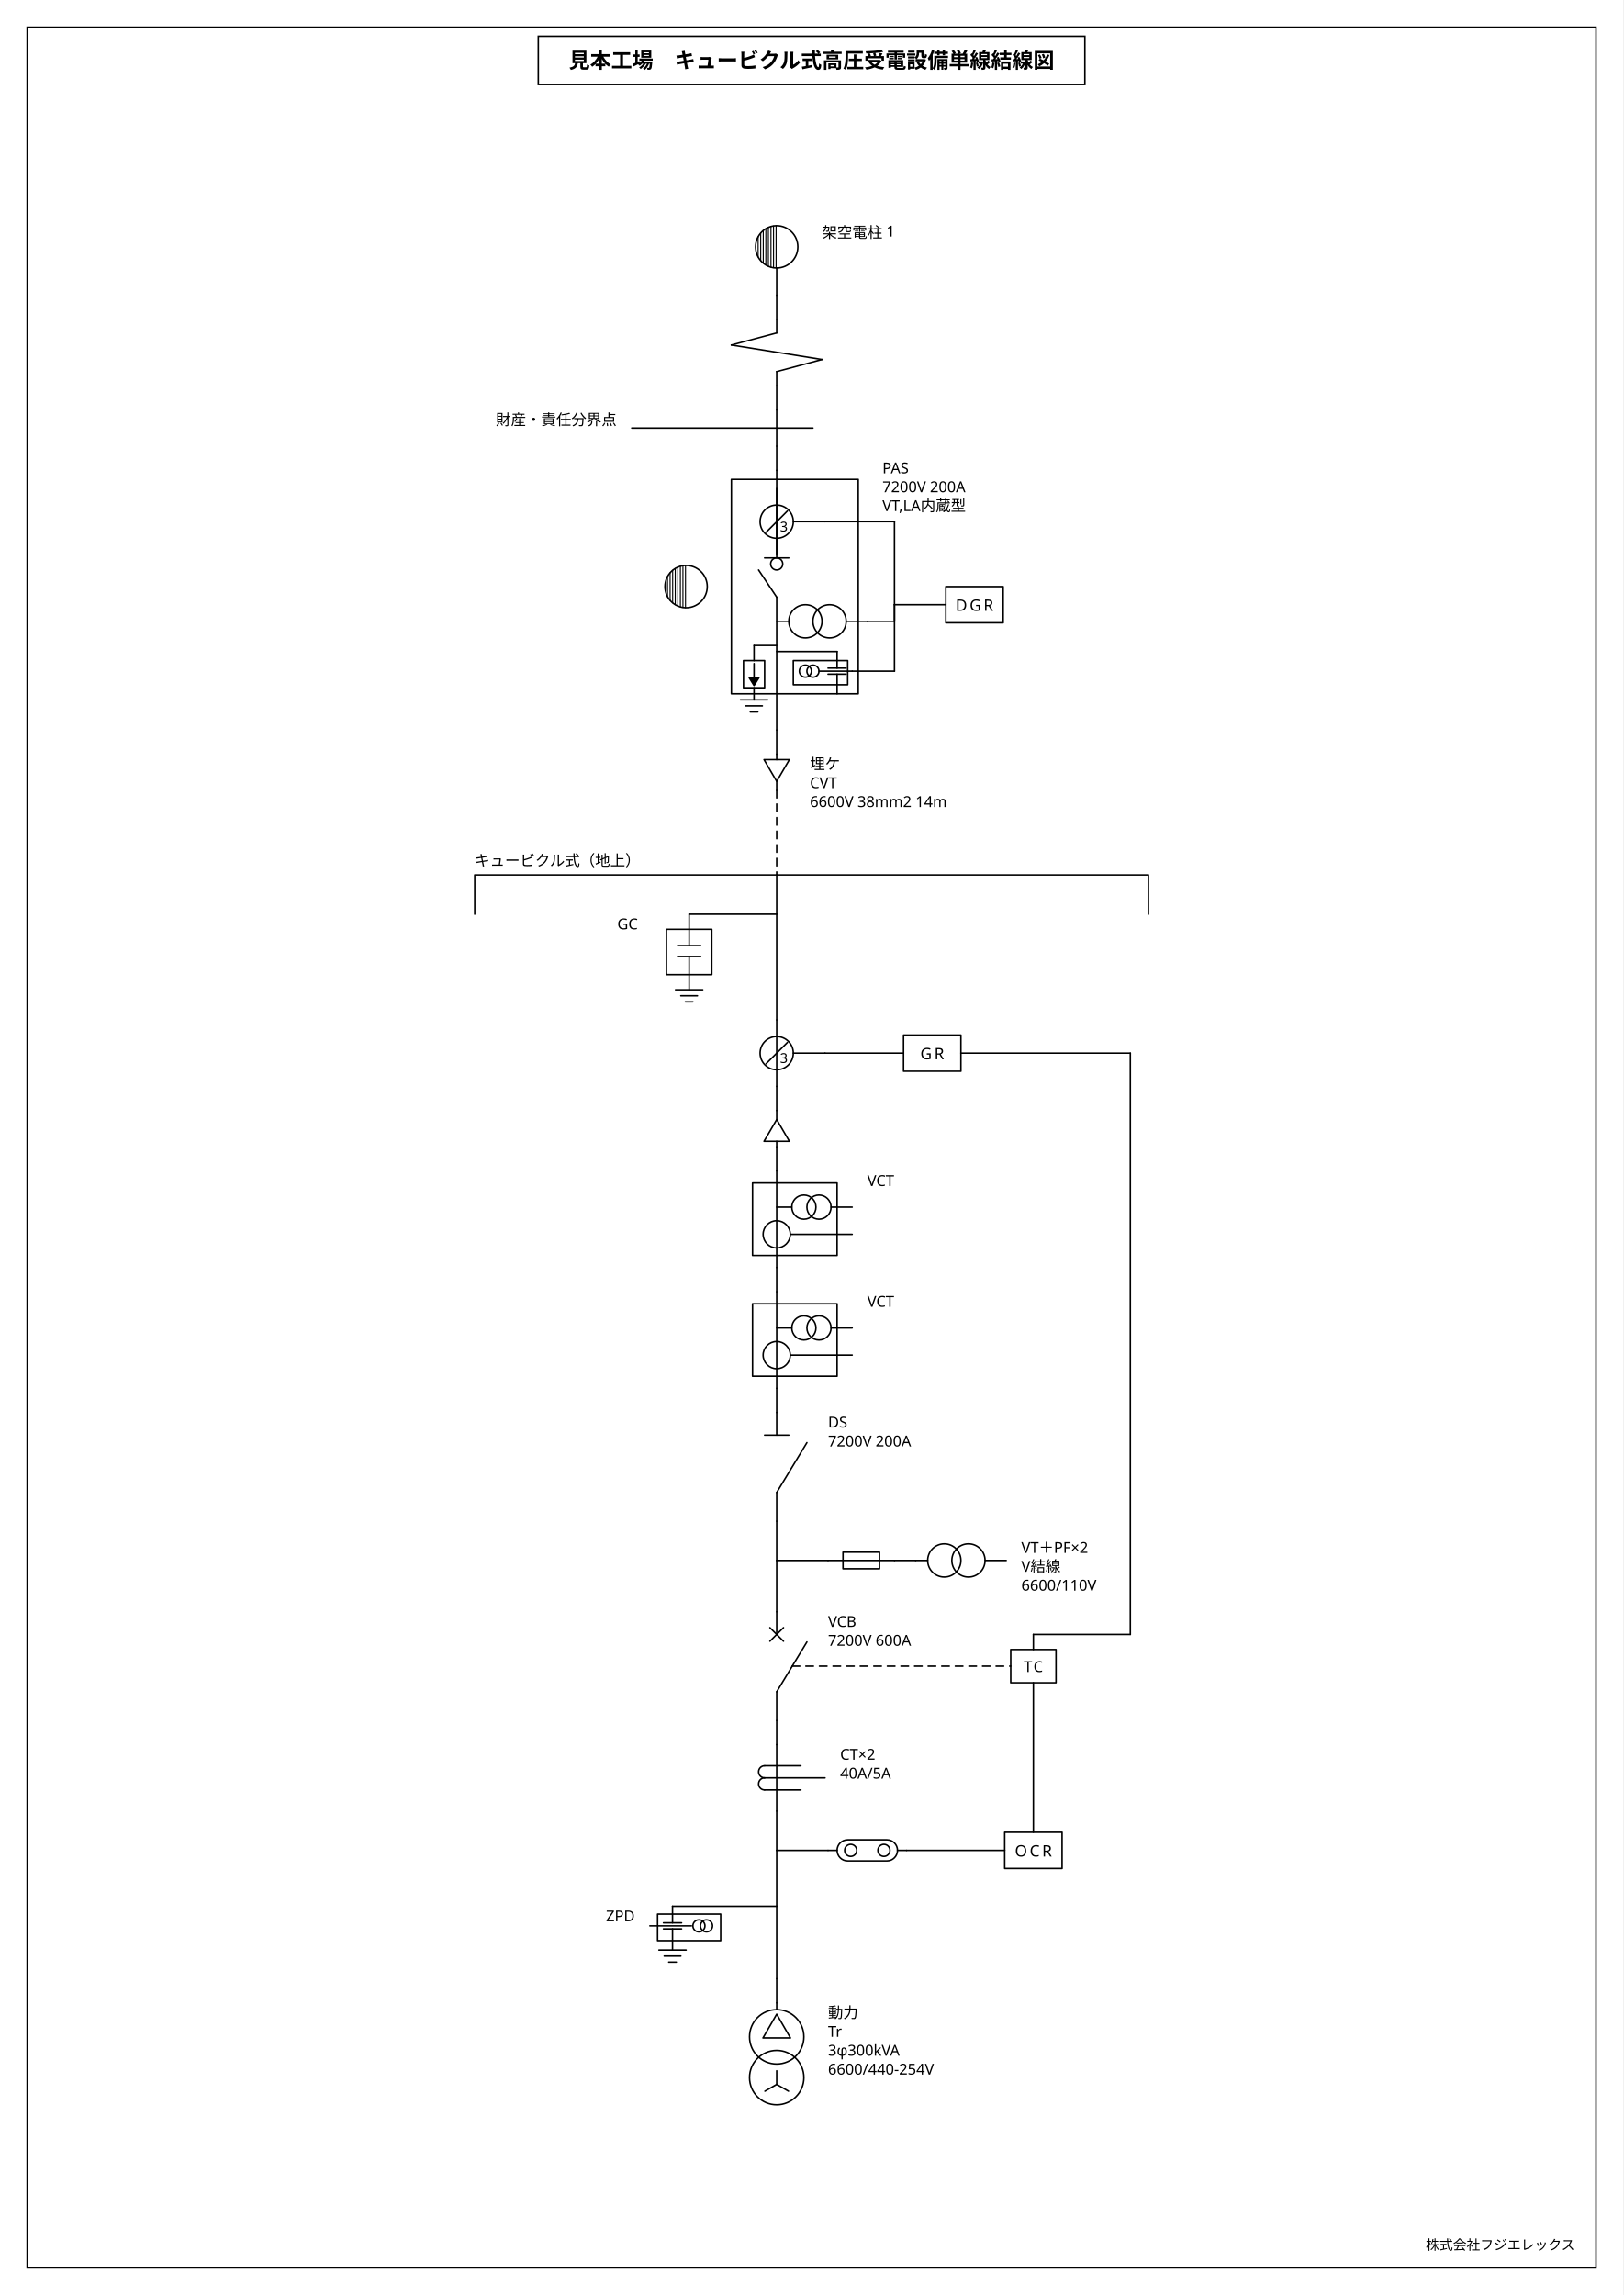
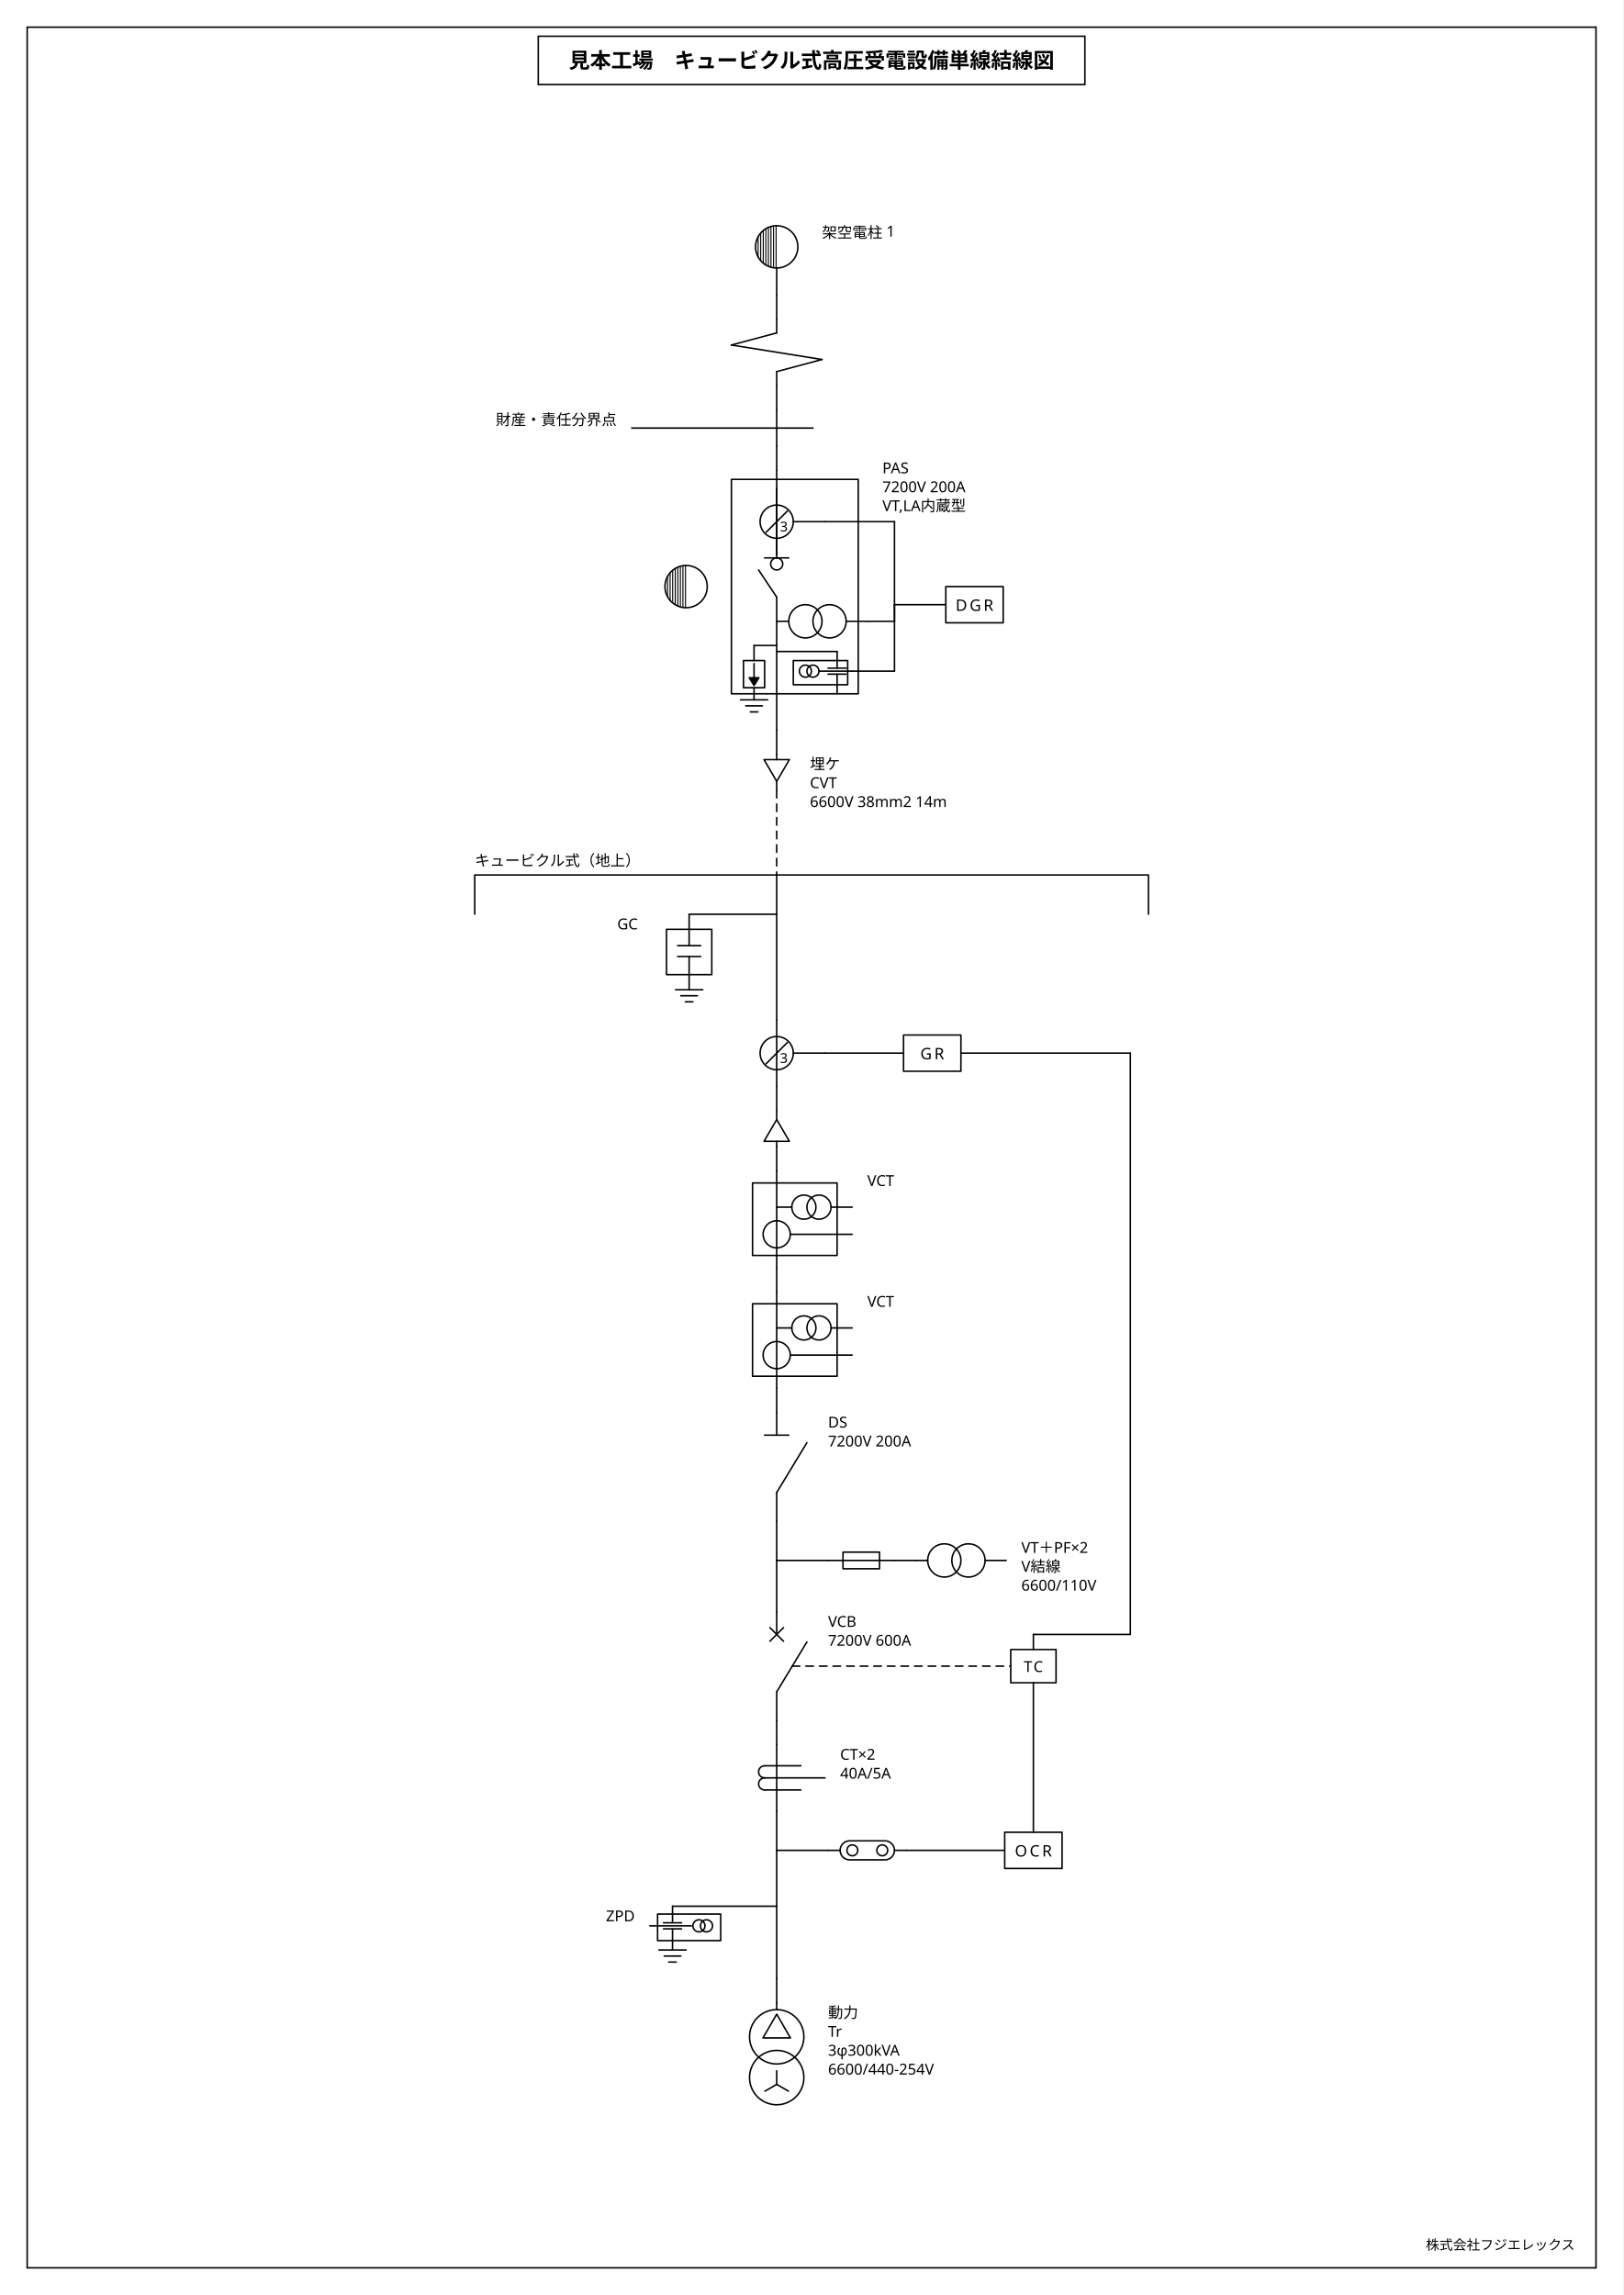
<svg xmlns="http://www.w3.org/2000/svg" viewBox="0 0 1075 1520" width="1075" height="1520">
  <rect x="0" y="0" width="1075" height="1520" fill="#fff" />
  <g stroke="#000" fill="none">
    <rect x="18" y="18" width="1039" height="1484" stroke-width="1" />
    <rect x="356.5" y="24" width="362" height="32" stroke-width="1" />
  </g>
  <text x="537.5" y="45" font-size="14" font-weight="700" text-anchor="middle" font-family="IPAGothic, 'IPAゴシック', 'Noto Sans JP', 'Hiragino Kaku Gothic ProN', 'Yu Gothic', sans-serif" fill="#000">見本工場　キュービクル式高圧受電設備単線結線図</text>
  <text x="1043" y="1490" font-size="9" text-anchor="end" font-family="IPAGothic, 'IPAゴシック', 'Noto Sans JP', 'Hiragino Kaku Gothic ProN', 'Yu Gothic', sans-serif" fill="#000">株式会社フジエレックス</text>
  <g transform="translate(514.4 147.5) scale(1)">
    <g stroke="#000" fill="none" stroke-linecap="round" stroke-linejoin="round" color="#000">
      <path d="M -200 432 L 246.2 432 M -200 432 L -200 458 M 246.2 432 L 246.2 458" fill="none" stroke-width="1" />
      <text x="-200" y="426" font-size="10" font-family="IPAGothic, 'IPAゴシック', 'Noto Sans JP', 'Hiragino Kaku Gothic ProN', 'Yu Gothic', sans-serif" fill="currentColor" stroke="none">キュービクル式（地上）</text>
      <line x1="0" y1="48" x2="0" y2="64" stroke-width="1" />
      <line x1="0" y1="108" x2="0" y2="124" stroke-width="1" />
      <line x1="0" y1="148" x2="0" y2="164" stroke-width="1" />
      <line x1="0" y1="280" x2="-15" y2="280" stroke-width="1" />
      <line x1="0" y1="284" x2="40" y2="284" stroke-width="1" />
      <line x1="32" y1="198" x2="78" y2="198" stroke-width="1" />
      <line x1="78" y1="198" x2="78" y2="253" stroke-width="1" />
      <line x1="60" y1="264" x2="78" y2="264" stroke-width="1" />
      <line x1="78" y1="264" x2="78" y2="253" stroke-width="1" />
      <line x1="50" y1="297" x2="78" y2="297" stroke-width="1" />
      <line x1="78" y1="297" x2="78" y2="253" stroke-width="1" />
      <line x1="78" y1="253" x2="112" y2="253" stroke-width="1" />
      <line x1="0" y1="336" x2="0" y2="352" stroke-width="1" />
      <line x1="0" y1="376" x2="0" y2="432" stroke-width="1" stroke-dasharray="5 4" />
      <line x1="0" y1="432" x2="0" y2="458" stroke-width="1" />
      <line x1="0" y1="458" x2="-58" y2="458" stroke-width="1" />
      <line x1="0" y1="458" x2="0" y2="528" stroke-width="1" />
      <line x1="32" y1="550" x2="84" y2="550" stroke-width="1" />
      <line x1="0" y1="572" x2="0" y2="588" stroke-width="1" />
      <line x1="0" y1="612" x2="0" y2="628" stroke-width="1" />
      <line x1="0" y1="692" x2="0" y2="708" stroke-width="1" />
      <line x1="0" y1="772" x2="0" y2="788" stroke-width="1" />
      <line x1="0" y1="860" x2="0" y2="886" stroke-width="1" />
      <line x1="0" y1="886" x2="34" y2="886" stroke-width="1" />
      <line x1="78" y1="886" x2="92" y2="886" stroke-width="1" />
      <line x1="0" y1="886" x2="0" y2="920" stroke-width="1" />
      <line x1="0" y1="992" x2="0" y2="1008" stroke-width="1" />
      <line x1="0" y1="1052" x2="0" y2="1078" stroke-width="1" />
      <line x1="0" y1="1078" x2="34" y2="1078" stroke-width="1" />
      <line x1="86" y1="1078" x2="151" y2="1078" stroke-width="1" />
      <line x1="10.303" y1="956" x2="155" y2="956" stroke-width="1" stroke-dasharray="5 4" />
      <line x1="170" y1="967" x2="170" y2="1066" stroke-width="1" />
      <line x1="122" y1="550" x2="234.2" y2="550" stroke-width="1" />
      <line x1="234.2" y1="550" x2="234.2" y2="935" stroke-width="1" />
      <line x1="234.2" y1="935" x2="170" y2="935" stroke-width="1" />
      <line x1="170" y1="935" x2="170" y2="945" stroke-width="1" />
      <line x1="0" y1="1078" x2="0" y2="1115" stroke-width="1" />
      <line x1="0" y1="1115" x2="-69" y2="1115" stroke-width="1" />
      <line x1="0" y1="1115" x2="0" y2="1163" stroke-width="1" />
      <line x1="0" y1="1163" x2="0" y2="1179" stroke-width="1" />
      <g transform="translate(-16 0)">
        <circle cx="16" cy="16" r="14" fill="none" stroke-width="1" />
        <line x1="3.7" y1="9.313" x2="3.7" y2="22.687" stroke-width="0.7" />
        <line x1="5.4" y1="6.855" x2="5.4" y2="25.145" stroke-width="0.7" />
        <line x1="7.1" y1="5.193" x2="7.1" y2="26.807" stroke-width="0.7" />
        <line x1="8.8" y1="3.993" x2="8.8" y2="28.007" stroke-width="0.7" />
        <line x1="10.5" y1="3.126" x2="10.5" y2="28.874" stroke-width="0.7" />
        <line x1="12.2" y1="2.526" x2="12.2" y2="29.474" stroke-width="0.7" />
        <line x1="13.9" y1="2.158" x2="13.9" y2="29.842" stroke-width="0.7" />
        <line x1="15.6" y1="2.006" x2="15.6" y2="29.994" stroke-width="0.7" />
        <line x1="16" y1="30" x2="16" y2="48" stroke-width="1" />
      </g>
      <text x="30" y="10" font-size="10" text-anchor="start" font-family="IPAGothic, 'IPAゴシック', 'Noto Sans JP', 'Hiragino Kaku Gothic ProN', 'Yu Gothic', sans-serif" fill="currentColor" stroke="none">
        <tspan x="30" dy="0">架空電柱 1</tspan>
      </text>
      <g transform="translate(-30 64)">
        <line x1="30" y1="0" x2="30" y2="9" stroke-width="1" />
        <line x1="30" y1="9" x2="0" y2="17" stroke-width="1" />
        <line x1="0" y1="17" x2="60" y2="26.6" stroke-width="1" />
        <line x1="60" y1="26.6" x2="30" y2="34.6" stroke-width="1" />
        <line x1="30" y1="34.6" x2="30" y2="44" stroke-width="1" />
      </g>
      <g transform="translate(-96 124)">
        <line x1="96" y1="0" x2="96" y2="24" stroke-width="1" />
        <line x1="0" y1="12" x2="120" y2="12" stroke-width="1" />
      </g>
      <text x="-106" y="134" font-size="10" text-anchor="end" font-family="IPAGothic, 'IPAゴシック', 'Noto Sans JP', 'Hiragino Kaku Gothic ProN', 'Yu Gothic', sans-serif" fill="currentColor" stroke="none">
        <tspan x="-106" dy="0">財産・責任分界点</tspan>
      </text>
      <g transform="translate(-36 164)">
        <line x1="36" y1="0" x2="36" y2="6" stroke-width="1" />
        <rect x="6" y="6" width="84" height="142" fill="none" stroke-width="1" />
        <line x1="36" y1="6" x2="36" y2="58" stroke-width="1" />
        <line x1="28" y1="58" x2="44" y2="58" stroke-width="1" />
        <circle cx="36" cy="62" r="4" fill="none" stroke-width="1" />
        <line x1="36" y1="84" x2="24" y2="66" stroke-width="1" />
        <line x1="36" y1="84" x2="36" y2="172" stroke-width="1" />
      </g>
      <text x="70" y="166" font-size="10" text-anchor="start" font-family="IPAGothic, 'IPAゴシック', 'Noto Sans JP', 'Hiragino Kaku Gothic ProN', 'Yu Gothic', sans-serif" fill="currentColor" stroke="none">
        <tspan x="70" dy="0">PAS</tspan>
        <tspan x="70" dy="12.5">7200V 200A</tspan>
        <tspan x="70" dy="12.5">VT,LA内蔵型</tspan>
      </text>
      <g transform="translate(-76 225)">
        <circle cx="16" cy="16" r="14" fill="none" stroke-width="1" />
        <line x1="3.7" y1="9.313" x2="3.7" y2="22.687" stroke-width="0.7" />
        <line x1="5.4" y1="6.855" x2="5.4" y2="25.145" stroke-width="0.7" />
        <line x1="7.1" y1="5.193" x2="7.1" y2="26.807" stroke-width="0.7" />
        <line x1="8.8" y1="3.993" x2="8.8" y2="28.007" stroke-width="0.7" />
        <line x1="10.5" y1="3.126" x2="10.5" y2="28.874" stroke-width="0.7" />
        <line x1="12.2" y1="2.526" x2="12.2" y2="29.474" stroke-width="0.7" />
        <line x1="13.9" y1="2.158" x2="13.9" y2="29.842" stroke-width="0.7" />
        <line x1="15.6" y1="2.006" x2="15.6" y2="29.994" stroke-width="0.7" />
      </g>
      <g transform="translate(-20 176)">
        <line x1="20" y1="0" x2="20" y2="44" stroke-width="1" />
        <circle cx="20" cy="22" r="11" fill="none" stroke-width="1" />
        <line x1="12.929" y1="29.071" x2="27.071" y2="14.929" stroke-width="1" />
        <text x="24.75" y="25" font-size="9" text-anchor="middle" dominant-baseline="central" font-family="IPAGothic, 'IPAゴシック', 'Noto Sans JP', 'Hiragino Kaku Gothic ProN', 'Yu Gothic', sans-serif" fill="currentColor" stroke="none">3</text>
        <line x1="31" y1="22" x2="52" y2="22" stroke-width="1" />
      </g>
      <g transform="translate(0 249)">
        <line x1="0" y1="15" x2="8" y2="15" stroke-width="1" />
        <circle cx="19" cy="15" r="11" fill="none" stroke-width="1" />
        <circle cx="35" cy="15" r="11" fill="none" stroke-width="1" />
        <line x1="46" y1="15" x2="60" y2="15" stroke-width="1" />
      </g>
      <g transform="translate(-35 280)">
        <line x1="20" y1="0" x2="20" y2="10" stroke-width="1" />
        <rect x="13" y="10" width="14" height="18" fill="none" stroke-width="1" />
        <line x1="20" y1="12" x2="20" y2="23" stroke-width="1" />
        <polygon points="16.8,21.38 20,26.5 23.2,21.38" fill="currentColor" stroke-width="1" />
        <line x1="20" y1="28" x2="20" y2="36" stroke-width="1" />
        <line x1="11" y1="36" x2="29" y2="36" stroke-width="1" />
        <line x1="14.5" y1="40" x2="25.5" y2="40" stroke-width="1" />
        <line x1="17.5" y1="44" x2="22.5" y2="44" stroke-width="1" />
      </g>
      <g transform="translate(10 284)">
        <line x1="30" y1="0" x2="30" y2="11" stroke-width="1" />
        <rect x="1" y="6" width="36" height="16" fill="none" stroke-width="1" />
        <line x1="24" y1="11" x2="36" y2="11" stroke-width="1" />
        <line x1="24" y1="15" x2="36" y2="15" stroke-width="1" />
        <line x1="30" y1="15" x2="30" y2="28" stroke-width="1" />
        <line x1="18" y1="13" x2="40" y2="13" stroke-width="1" />
        <circle cx="9" cy="13" r="4" fill="none" stroke-width="1" />
        <circle cx="14" cy="13" r="4" fill="none" stroke-width="1" />
      </g>
      <g transform="translate(112 241)">
        <rect x="0" y="0" width="38" height="24" fill="none" stroke-width="1" />
        <text x="19" y="12" font-size="10.5" text-anchor="middle" dominant-baseline="central" font-family="IPAGothic, 'IPAゴシック', 'Noto Sans JP', 'Hiragino Kaku Gothic ProN', 'Yu Gothic', sans-serif" letter-spacing="1.6" fill="currentColor" stroke="none">DGR</text>
      </g>
      <g transform="translate(-12 352)">
        <line x1="12" y1="0" x2="12" y2="3.6" stroke-width="1" />
        <polygon points="3.6,3.6 20.4,3.6 12,18" fill="none" stroke-width="1" />
        <line x1="12" y1="18" x2="12" y2="24" stroke-width="1" />
      </g>
      <text x="22" y="362" font-size="10" text-anchor="start" font-family="IPAGothic, 'IPAゴシック', 'Noto Sans JP', 'Hiragino Kaku Gothic ProN', 'Yu Gothic', sans-serif" fill="currentColor" stroke="none">
        <tspan x="22" dy="0">埋ケ</tspan>
        <tspan x="22" dy="12.5">CVT</tspan>
        <tspan x="22" dy="12.5">6600V 38mm2 14m</tspan>
      </text>
      <g transform="translate(-82 458)">
        <line x1="24" y1="0" x2="24" y2="20.8" stroke-width="1" />
        <rect x="9" y="10" width="30" height="30" fill="none" stroke-width="1" />
        <line x1="16.35" y1="20.8" x2="31.65" y2="20.8" stroke-width="1" />
        <line x1="16.35" y1="28" x2="31.65" y2="28" stroke-width="1" />
        <line x1="24" y1="28" x2="24" y2="50" stroke-width="1" />
        <line x1="15" y1="50" x2="33" y2="50" stroke-width="1" />
        <line x1="18.5" y1="54" x2="29.5" y2="54" stroke-width="1" />
        <line x1="21.5" y1="58" x2="26.5" y2="58" stroke-width="1" />
      </g>
      <text x="-92" y="468" font-size="10" text-anchor="end" font-family="IPAGothic, 'IPAゴシック', 'Noto Sans JP', 'Hiragino Kaku Gothic ProN', 'Yu Gothic', sans-serif" fill="currentColor" stroke="none">
        <tspan x="-92" dy="0">GC</tspan>
      </text>
      <g transform="translate(-20 528)">
        <line x1="20" y1="0" x2="20" y2="44" stroke-width="1" />
        <circle cx="20" cy="22" r="11" fill="none" stroke-width="1" />
        <line x1="12.929" y1="29.071" x2="27.071" y2="14.929" stroke-width="1" />
        <text x="24.75" y="25" font-size="9" text-anchor="middle" dominant-baseline="central" font-family="IPAGothic, 'IPAゴシック', 'Noto Sans JP', 'Hiragino Kaku Gothic ProN', 'Yu Gothic', sans-serif" fill="currentColor" stroke="none">3</text>
        <line x1="31" y1="22" x2="52" y2="22" stroke-width="1" />
      </g>
      <g transform="translate(84 538)">
        <rect x="0" y="0" width="38" height="24" fill="none" stroke-width="1" />
        <text x="19" y="12" font-size="10.5" text-anchor="middle" dominant-baseline="central" font-family="IPAGothic, 'IPAゴシック', 'Noto Sans JP', 'Hiragino Kaku Gothic ProN', 'Yu Gothic', sans-serif" letter-spacing="1.6" fill="currentColor" stroke="none">GR</text>
      </g>
      <g transform="translate(-12 588) rotate(180 12 12)">
        <line x1="12" y1="0" x2="12" y2="3.6" stroke-width="1" />
        <polygon points="3.6,3.6 20.4,3.6 12,18" fill="none" stroke-width="1" />
        <line x1="12" y1="18" x2="12" y2="24" stroke-width="1" />
      </g>
      <g transform="translate(-22 628)">
        <line x1="22" y1="0" x2="22" y2="64" stroke-width="1" />
        <rect x="6" y="8" width="56" height="48" fill="none" stroke-width="1" />
        <line x1="22" y1="24" x2="32" y2="24" stroke-width="1" />
        <circle cx="40" cy="24" r="8" fill="none" stroke-width="1" />
        <circle cx="50" cy="24" r="8" fill="none" stroke-width="1" />
        <line x1="58" y1="24" x2="72" y2="24" stroke-width="1" />
        <circle cx="22" cy="42" r="9" fill="none" stroke-width="1" />
        <line x1="31" y1="42" x2="72" y2="42" stroke-width="1" />
      </g>
      <text x="60" y="638" font-size="10" text-anchor="start" font-family="IPAGothic, 'IPAゴシック', 'Noto Sans JP', 'Hiragino Kaku Gothic ProN', 'Yu Gothic', sans-serif" fill="currentColor" stroke="none">
        <tspan x="60" dy="0">VCT</tspan>
      </text>
      <g transform="translate(-22 708)">
        <line x1="22" y1="0" x2="22" y2="64" stroke-width="1" />
        <rect x="6" y="8" width="56" height="48" fill="none" stroke-width="1" />
        <line x1="22" y1="24" x2="32" y2="24" stroke-width="1" />
        <circle cx="40" cy="24" r="8" fill="none" stroke-width="1" />
        <circle cx="50" cy="24" r="8" fill="none" stroke-width="1" />
        <line x1="58" y1="24" x2="72" y2="24" stroke-width="1" />
        <circle cx="22" cy="42" r="9" fill="none" stroke-width="1" />
        <line x1="31" y1="42" x2="72" y2="42" stroke-width="1" />
      </g>
      <text x="60" y="718" font-size="10" text-anchor="start" font-family="IPAGothic, 'IPAゴシック', 'Noto Sans JP', 'Hiragino Kaku Gothic ProN', 'Yu Gothic', sans-serif" fill="currentColor" stroke="none">
        <tspan x="60" dy="0">VCT</tspan>
      </text>
      <g transform="translate(-24 788)">
        <line x1="24" y1="0" x2="24" y2="15" stroke-width="1" />
        <line x1="16" y1="15" x2="32" y2="15" stroke-width="1" />
        <line x1="24" y1="53" x2="44" y2="20" stroke-width="1" />
        <line x1="24" y1="53" x2="24" y2="72" stroke-width="1" />
      </g>
      <text x="34" y="798" font-size="10" text-anchor="start" font-family="IPAGothic, 'IPAゴシック', 'Noto Sans JP', 'Hiragino Kaku Gothic ProN', 'Yu Gothic', sans-serif" fill="currentColor" stroke="none">
        <tspan x="34" dy="0">DS</tspan>
        <tspan x="34" dy="12.5">7200V 200A</tspan>
      </text>
      <g transform="translate(36 864) rotate(-90 20 22)">
        <line x1="20" y1="0" x2="20" y2="44" stroke-width="1" />
        <rect x="14.5" y="9.9" width="11" height="24.2" fill="none" stroke-width="1" />
      </g>
      <g transform="translate(92 871)">
        <line x1="0" y1="15" x2="8" y2="15" stroke-width="1" />
        <circle cx="19" cy="15" r="11" fill="none" stroke-width="1" />
        <circle cx="35" cy="15" r="11" fill="none" stroke-width="1" />
        <line x1="46" y1="15" x2="60" y2="15" stroke-width="1" />
      </g>
      <text x="162" y="881" font-size="10" text-anchor="start" font-family="IPAGothic, 'IPAゴシック', 'Noto Sans JP', 'Hiragino Kaku Gothic ProN', 'Yu Gothic', sans-serif" fill="currentColor" stroke="none">
        <tspan x="162" dy="0">VT＋PF×2</tspan>
        <tspan x="162" dy="12.5">V結線</tspan>
        <tspan x="162" dy="12.5">6600/110V</tspan>
      </text>
      <g transform="translate(-24 920)">
        <line x1="24" y1="0" x2="24" y2="15" stroke-width="1" />
        <line x1="19.5" y1="10.5" x2="28.5" y2="19.5" stroke-width="1" />
        <line x1="28.5" y1="10.5" x2="19.5" y2="19.5" stroke-width="1" />
        <line x1="24" y1="53" x2="44" y2="20" stroke-width="1" />
        <line x1="24" y1="53" x2="24" y2="72" stroke-width="1" />
      </g>
      <text x="34" y="930" font-size="10" text-anchor="start" font-family="IPAGothic, 'IPAゴシック', 'Noto Sans JP', 'Hiragino Kaku Gothic ProN', 'Yu Gothic', sans-serif" fill="currentColor" stroke="none">
        <tspan x="34" dy="0">VCB</tspan>
        <tspan x="34" dy="12.5">7200V 600A</tspan>
      </text>
      <g transform="translate(-24 1008)">
        <line x1="24" y1="0" x2="24" y2="44" stroke-width="1" />
        <line x1="16" y1="14" x2="40" y2="14" stroke-width="1" />
        <line x1="16" y1="30" x2="40" y2="30" stroke-width="1" />
        <line x1="16" y1="22" x2="56" y2="22" stroke-width="1" />
        <path d="M 16 14 A 4 4 0 0 0 16 22" fill="none" stroke-width="1" />
        <path d="M 16 22 A 4 4 0 0 0 16 30" fill="none" stroke-width="1" />
      </g>
      <text x="42" y="1018" font-size="10" text-anchor="start" font-family="IPAGothic, 'IPAゴシック', 'Noto Sans JP', 'Hiragino Kaku Gothic ProN', 'Yu Gothic', sans-serif" fill="currentColor" stroke="none">
        <tspan x="42" dy="0">CT×2</tspan>
        <tspan x="42" dy="12.5">40A/5A</tspan>
      </text>
      <g transform="translate(34 1067)">
-         <line x1="0" y1="11" x2="6" y2="11" stroke-width="1" />
-         <rect x="6" y="4" width="40" height="14" rx="7" fill="none" stroke-width="1" />
-         <circle cx="15" cy="11" r="4" fill="none" stroke-width="1" />
-         <circle cx="37" cy="11" r="4" fill="none" stroke-width="1" />
-         <line x1="46" y1="11" x2="52" y2="11" stroke-width="1" />
+         <line x1="0" y1="11" x2="8" y2="11" stroke-width="1" />
+         <rect x="8" y="4.7" width="36" height="12.6" rx="6.3" fill="none" stroke-width="1" />
+         <circle cx="16.1" cy="11" r="3.6" fill="none" stroke-width="1" />
+         <circle cx="35.9" cy="11" r="3.6" fill="none" stroke-width="1" />
+         <line x1="44" y1="11" x2="52" y2="11" stroke-width="1" />
      </g>
      <g transform="translate(151 1066)">
        <rect x="0" y="0" width="38" height="24" fill="none" stroke-width="1" />
        <text x="19" y="12" font-size="10.5" text-anchor="middle" dominant-baseline="central" font-family="IPAGothic, 'IPAゴシック', 'Noto Sans JP', 'Hiragino Kaku Gothic ProN', 'Yu Gothic', sans-serif" letter-spacing="1.6" fill="currentColor" stroke="none">OCR</text>
      </g>
      <g transform="translate(155 945)">
        <rect x="0" y="0" width="30" height="22" fill="none" stroke-width="1" />
        <text x="15" y="11" font-size="10" text-anchor="middle" dominant-baseline="central" font-family="IPAGothic, 'IPAゴシック', 'Noto Sans JP', 'Hiragino Kaku Gothic ProN', 'Yu Gothic', sans-serif" letter-spacing="1" fill="currentColor" stroke="none">TC</text>
      </g>
      <g transform="translate(-84 1115)">
        <line x1="15" y1="0" x2="15" y2="11" stroke-width="1" />
        <rect x="5.1" y="5.2" width="41.8" height="17.6" fill="none" stroke-width="1" />
        <line x1="9" y1="11" x2="21" y2="11" stroke-width="1" />
        <line x1="9" y1="15" x2="21" y2="15" stroke-width="1" />
        <line x1="15" y1="15" x2="15" y2="29" stroke-width="1" />
        <line x1="6" y1="29" x2="24" y2="29" stroke-width="1" />
        <line x1="9.5" y1="33" x2="20.5" y2="33" stroke-width="1" />
        <line x1="12.5" y1="37" x2="17.5" y2="37" stroke-width="1" />
        <line x1="0" y1="13" x2="27.5" y2="13" stroke-width="1" />
        <circle cx="32.5" cy="13" r="4" fill="none" stroke-width="1" />
        <circle cx="37.5" cy="13" r="4" fill="none" stroke-width="1" />
      </g>
      <text x="-94" y="1125" font-size="10" text-anchor="end" font-family="IPAGothic, 'IPAゴシック', 'Noto Sans JP', 'Hiragino Kaku Gothic ProN', 'Yu Gothic', sans-serif" fill="currentColor" stroke="none">
        <tspan x="-94" dy="0">ZPD</tspan>
      </text>
      <g transform="translate(-24 1179)">
        <line x1="24" y1="0" x2="24" y2="4.5" stroke-width="1" />
        <circle cx="24" cy="22.5" r="18" fill="none" stroke-width="1" />
        <circle cx="24" cy="49.5" r="18" fill="none" stroke-width="1" />
        <polygon points="24,7.5 33.093,23.25 14.907,23.25" fill="none" stroke-width="1" />
        <line x1="24" y1="54" x2="24" y2="45" stroke-width="1" />
        <line x1="24" y1="54" x2="31.794" y2="58.5" stroke-width="1" />
        <line x1="24" y1="54" x2="16.206" y2="58.5" stroke-width="1" />
      </g>
      <text x="34" y="1189" font-size="10" text-anchor="start" font-family="IPAGothic, 'IPAゴシック', 'Noto Sans JP', 'Hiragino Kaku Gothic ProN', 'Yu Gothic', sans-serif" fill="currentColor" stroke="none">
        <tspan x="34" dy="0">動力</tspan>
        <tspan x="34" dy="12.5">Tr</tspan>
        <tspan x="34" dy="12.5">3φ300kVA</tspan>
        <tspan x="34" dy="12.5">6600/440-254V</tspan>
      </text>
    </g>
  </g>
</svg>
